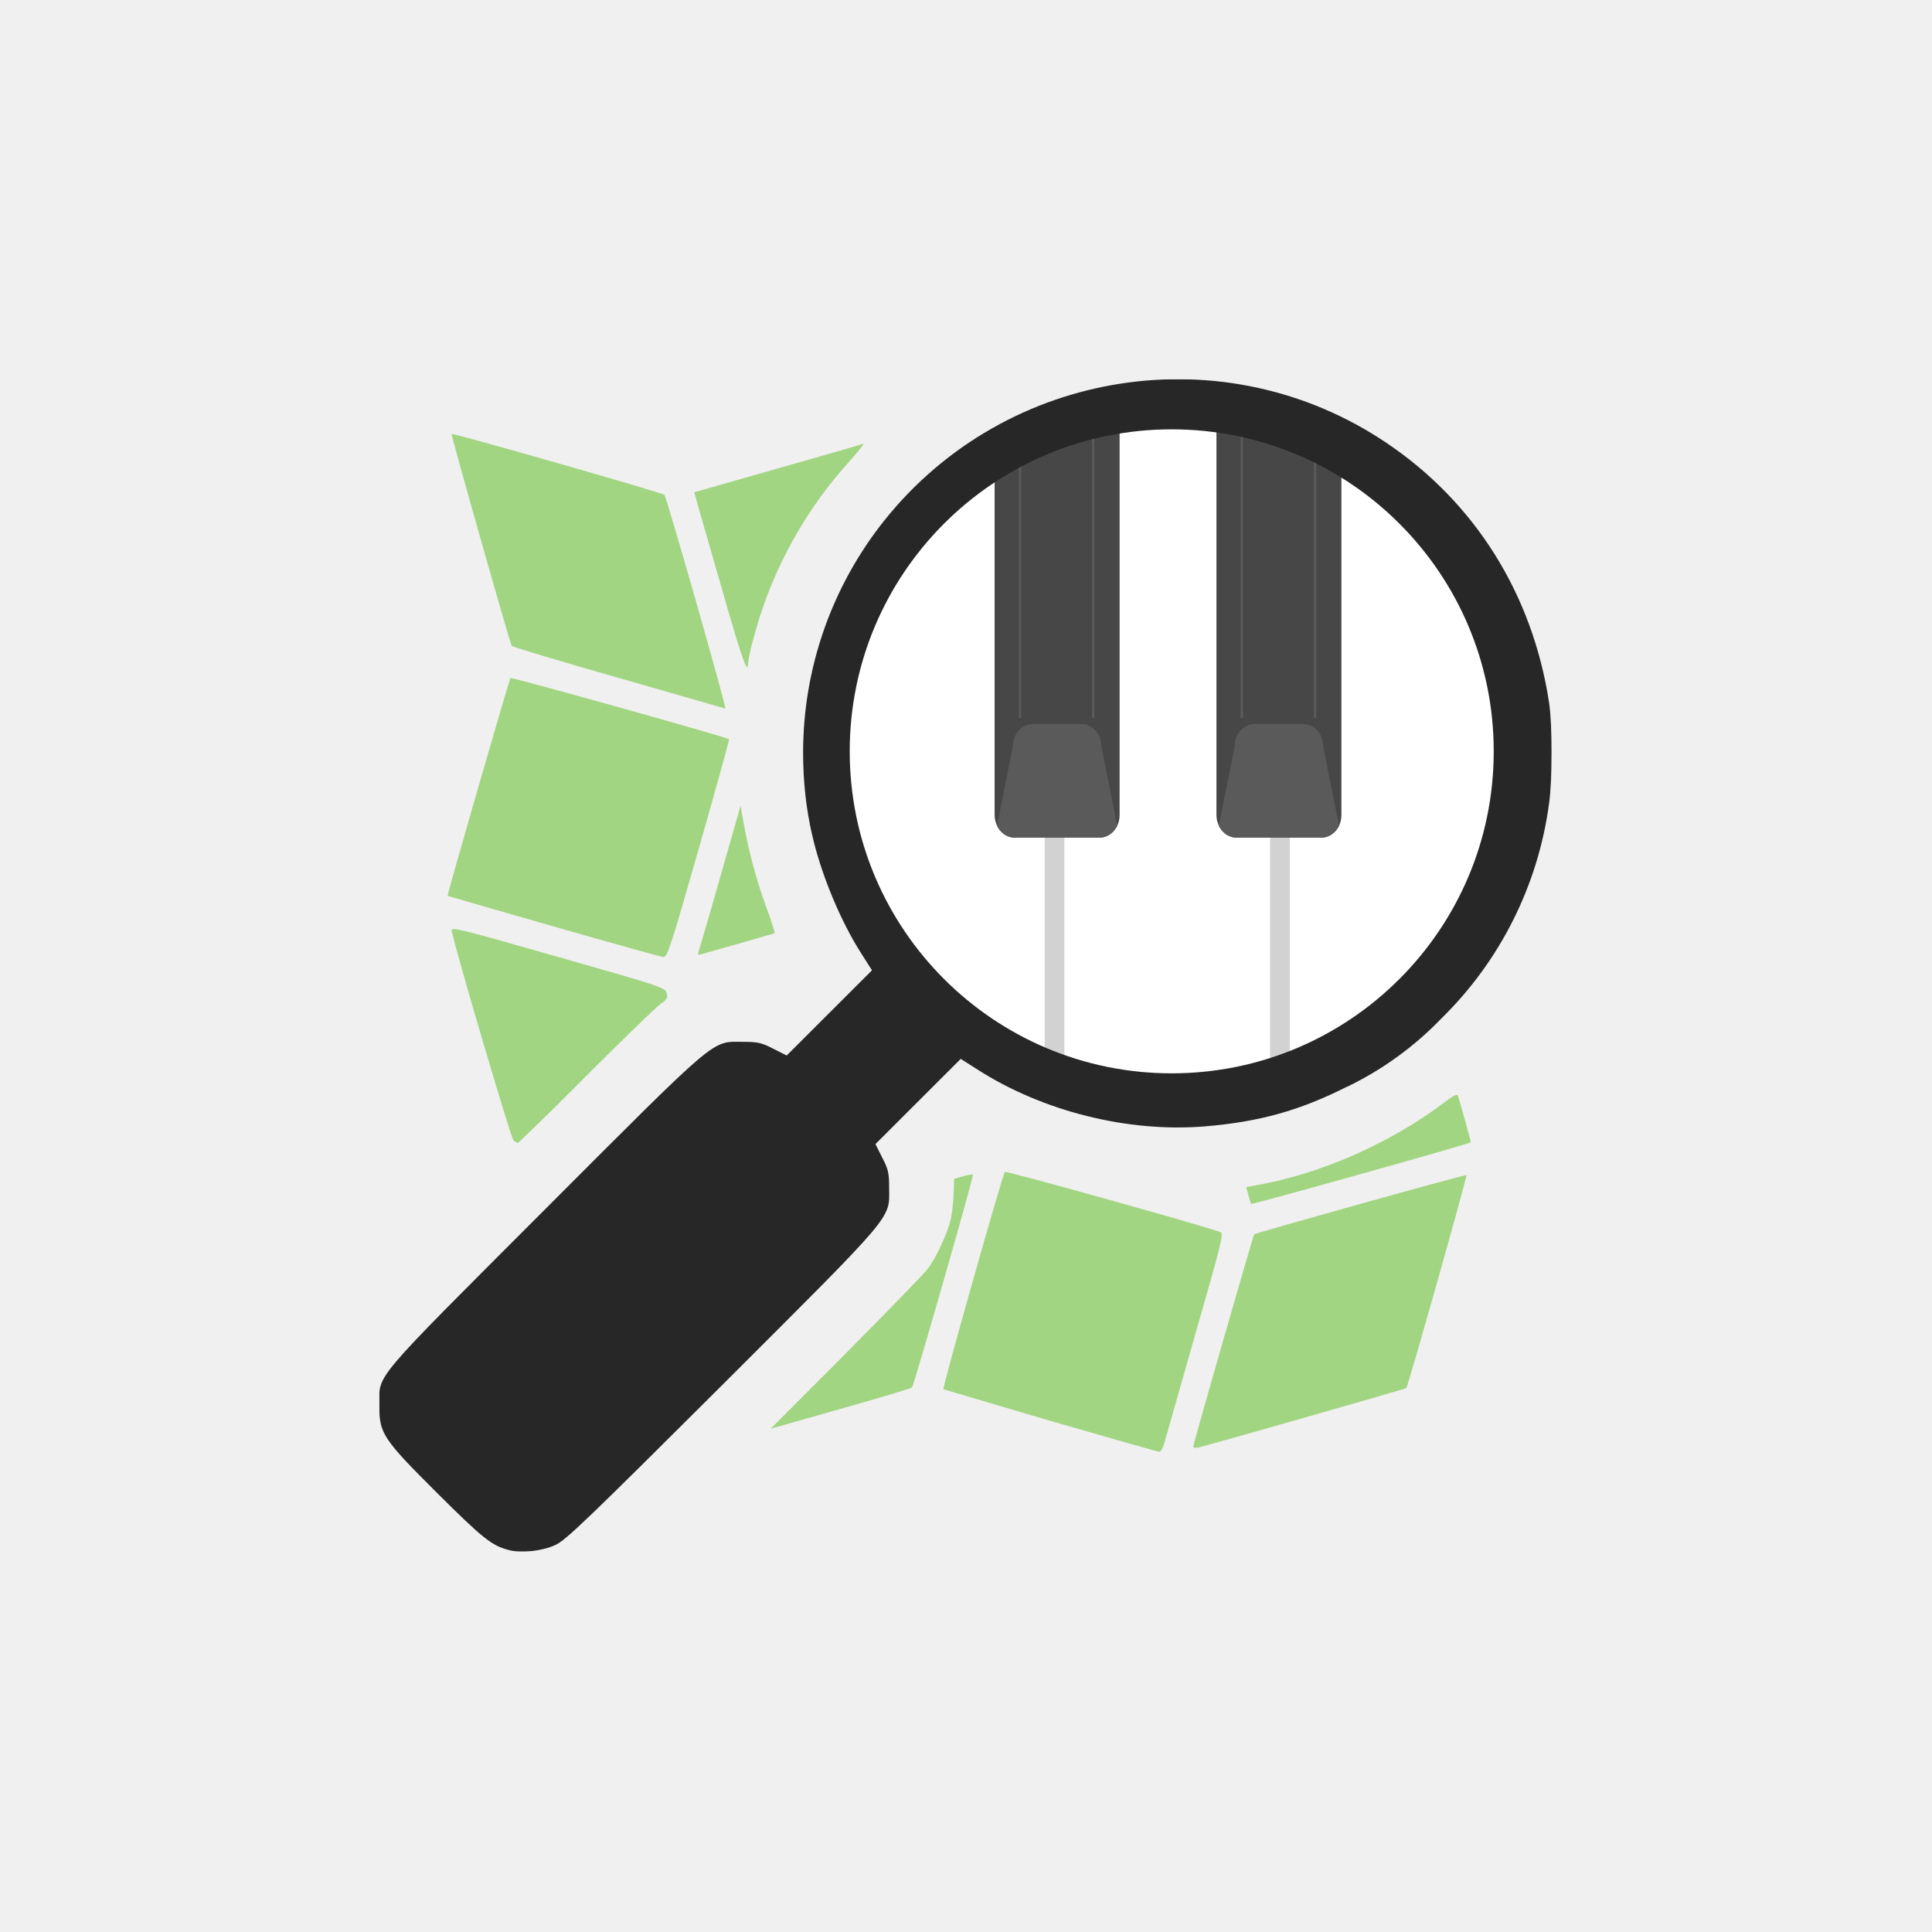
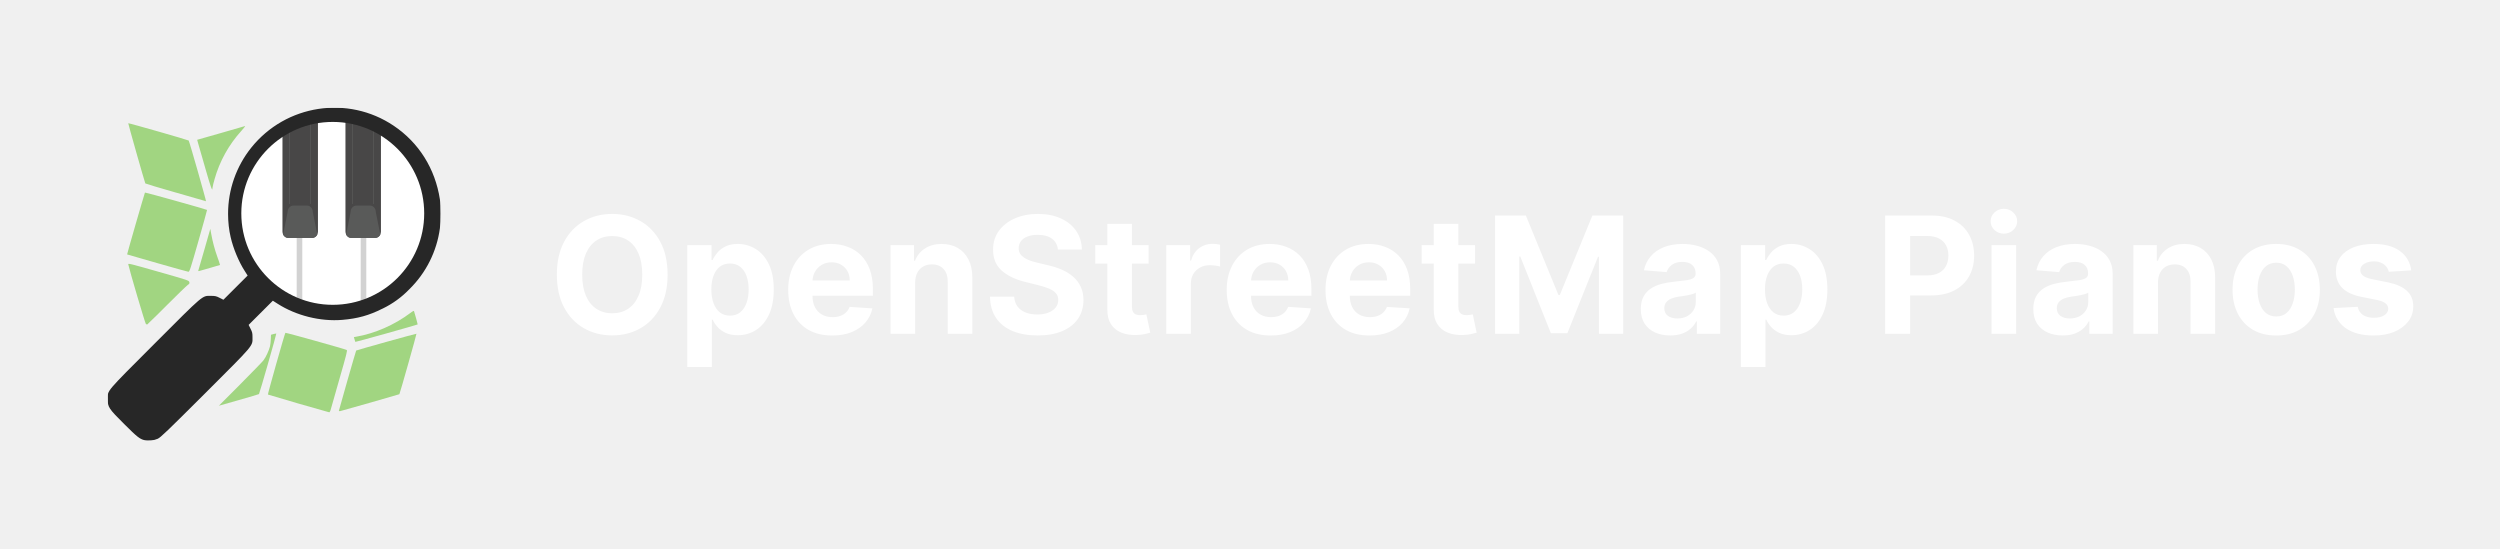
- <svg xmlns="http://www.w3.org/2000/svg" width="1080" height="1080" viewBox="0 0 1080 1080" fill="none">
-   <mask id="mask0_1_2" style="mask-type:luminance" maskUnits="userSpaceOnUse" x="212" y="212" width="656" height="656">
+ <svg xmlns="http://www.w3.org/2000/svg" width="4921" height="1080" viewBox="0 0 4921 1080" fill="none">
+   <mask id="mask0_11_132" style="mask-type:luminance" maskUnits="userSpaceOnUse" x="212" y="212" width="656" height="656">
    <path d="M867.37 212H212V867.37H867.37V212Z" fill="white" />
  </mask>
-   <g mask="url(#mask0_1_2)">
+   <g mask="url(#mask0_11_132)">
    <path fill-rule="evenodd" clip-rule="evenodd" d="M286.056 361.067C286.411 361.586 313.199 369.669 345.667 378.926H345.803L405.469 396.102C406.398 396.184 372.701 277.999 371.39 276.606C370.271 275.459 253.151 241.899 252.441 242.582C252.004 243.073 284.963 359.374 286.056 361.067ZM252.468 520.267C254.789 531.845 285.646 636.35 287.011 637.415L287.039 637.442C288.049 638.234 289.141 638.916 289.578 638.916L290.261 638.288C302.822 626.301 315.192 614.122 327.59 601.588C348.206 580.971 366.939 562.812 369.233 561.201C372.947 558.634 373.411 557.787 372.646 555.111C371.827 552.08 369.888 551.397 311.888 534.904C256.455 519.093 252.031 518.001 252.468 520.267ZM482.475 248.098C481.492 248.48 459.892 254.761 434.36 261.997L388.075 275.186L390.205 282.832L404.404 332.149V332.203C415.082 369.478 418.222 378.161 418.222 370.16L418.331 369.45C419.232 364.18 420.488 359.019 421.826 354.841L422.209 353.175C432.207 317.506 450.415 284.672 475.376 257.3C480.209 251.948 483.404 247.688 482.475 248.098ZM494.436 290.888L494.6 290.697L494.764 290.451L494.436 290.888ZM413.989 450.388L402.493 490.694C398.535 504.683 394.484 518.647 390.341 532.583L390.369 532.555C389.932 533.648 390.396 533.921 391.98 533.484C393.209 533.102 402.821 530.344 413.47 527.367C424.038 524.336 432.913 521.742 433.131 521.578C431.716 516.543 430.066 511.577 428.189 506.696C422.611 491.231 418.372 475.316 415.518 459.127L413.989 450.388ZM309.458 517.891C341.899 527.176 369.506 534.876 370.871 534.958C373.056 535.068 374.886 529.497 390.642 474.337C400.172 440.967 407.791 413.442 407.545 413.196C406.261 412.077 285.946 378.38 285.346 379.008C284.69 379.745 249.764 500.47 250.229 500.797C250.28 500.849 260.94 503.918 276.966 508.531C286.317 511.223 297.494 514.44 309.458 517.891Z" fill="#A1D581" />
    <path d="M814.939 612.374C814.584 611.364 812.072 612.62 807.703 616.033C776.764 639.435 737.469 656.611 700.85 662.81L696.59 663.575L697.792 667.835L697.846 668.08C698.283 669.855 698.829 671.548 699.403 672.941L699.375 672.996C699.703 673.569 821.274 639.49 822.175 638.561C822.367 638.316 816.414 616.88 814.939 612.374Z" fill="#A1D581" />
    <path d="M819.772 656.912C819.308 656.393 702.379 689.052 701.096 689.981C700.577 690.363 667.017 807.237 667.017 808.685C667.017 809.203 668.218 809.531 669.693 809.231C673.325 808.493 785.584 776.49 786.13 775.971C787.004 775.343 820.291 657.403 819.772 656.912Z" fill="#A1D581" />
    <path d="M469.75 787.604C491.268 781.514 509.236 776.135 509.782 775.698C510.847 774.633 544.49 657.321 543.862 656.639C543.616 656.366 541.158 656.803 538.346 657.567L533.376 658.96L533.075 667.343C532.939 671.985 532.202 678.375 531.492 681.597C529.662 689.325 523.272 703.361 518.575 709.314C516.527 712.072 495.938 733.235 472.809 756.501L472.836 756.555L430.81 798.663L469.75 787.604Z" fill="#A1D581" />
    <path d="M682.418 688.861C677.721 686.567 562.376 654.4 561.748 655.11C560.382 656.557 526.686 775.834 527.368 776.599L587.362 794.348C619.912 803.742 647.274 811.497 648.038 811.579C648.803 811.579 650.004 809.695 650.687 807.319L668.054 746.261C682.336 696.726 684.111 689.544 682.418 688.861Z" fill="#A1D581" />
    <path d="M865.92 392.635C856.69 332.15 824.468 280.758 774.933 247.498C684.765 186.822 562.703 205.636 494.571 290.67C464.97 327.656 448.873 373.634 448.941 421.007C448.941 437.2 450.771 452.984 453.993 466.719C458.936 488.565 469.886 514.971 481.491 533.048L487.444 542.414L439.766 590.038L432.202 586.215C425.594 582.829 423.491 582.392 415.244 582.392C397.495 582.337 402.574 578.05 304.132 676.574C206.7 774.115 212.052 767.807 212.052 785.42C211.943 801.258 213.882 804.235 244.384 834.627C269.998 860.132 274.968 864.092 284.607 866.522L284.635 866.549C291.598 868.324 303.067 867.068 310.467 863.655C316.256 861.006 327.889 849.865 403.366 774.606C501.289 676.793 497.111 681.817 497.029 664.04C497.029 655.821 496.619 653.773 493.206 647.192L489.383 639.546L537.061 591.922L546.428 597.875C582.964 621.305 630.724 633.21 673.733 629.633C703.962 627.094 726.272 620.895 752.514 607.706L753.606 607.241C773.028 597.791 790.636 584.999 805.626 569.448L805.653 569.421C838.589 537.208 859.804 494.905 865.92 449.243C867.859 435.753 867.859 405.36 865.92 392.635ZM815.457 497.112L814.993 498.15C802.851 522.577 785.207 543.853 763.448 560.305C741.69 576.757 716.41 587.935 689.598 592.96L689.626 593.014C675.317 595.609 647.081 596.155 633.155 594.025L632.199 593.916C591.236 587.623 553.826 567.026 526.603 535.779C498.807 504.075 483.508 463.334 483.567 421.171C483.567 383.132 495.773 347.933 516.144 319.78C524.582 307.847 544.434 287.994 556.613 279.338C576.781 265.089 599.666 255.143 623.843 250.119C640.391 246.597 673.952 246.242 689.844 249.437C712.755 254.024 737.113 263.964 754.562 275.706C827.909 324.886 853.496 417.921 815.457 497.112Z" fill="#272727" />
    <path d="M556.269 490.89L556.276 490.887H556.258L556.269 490.89Z" fill="#272727" />
  </g>
-   <mask id="mask1_1_2" style="mask-type:alpha" maskUnits="userSpaceOnUse" x="475" y="240" width="360" height="360">
+   <mask id="mask1_11_132" style="mask-type:alpha" maskUnits="userSpaceOnUse" x="475" y="240" width="360" height="360">
    <circle cx="655" cy="420" r="180" fill="#D9D9D9" />
  </mask>
-   <g mask="url(#mask1_1_2)">
+   <g mask="url(#mask1_11_132)">
    <path d="M863 230H447V626H863V230Z" fill="white" />
    <path d="M721 231H710V627H721V231Z" fill="#D2D2D2" />
    <path d="M595 228H584V624H595V228Z" fill="#D2D2D2" />
    <path d="M625.861 240V455.643C625.861 457.791 625.341 459.81 624.559 461.567C624.429 461.763 624.299 462.023 624.234 462.219C624.169 462.284 624.103 462.414 624.038 462.479C623.973 462.609 623.908 462.74 623.778 462.87C623.778 462.935 623.713 463.001 623.713 463.066C623.648 463.131 623.583 463.261 623.517 463.326C623.322 463.587 623.126 463.847 622.931 464.107C622.866 464.237 622.736 464.368 622.606 464.498L622.541 464.563C622.411 464.693 622.28 464.823 622.215 464.954C622.085 465.084 621.955 465.215 621.759 465.345C621.303 465.735 620.913 466.061 620.457 466.387C620.327 466.517 620.196 466.582 620.001 466.713C619.871 466.778 619.741 466.843 619.61 466.908C619.285 467.103 618.895 467.298 618.504 467.428C618.374 467.493 618.178 467.558 618.048 467.624C617.723 467.754 617.397 467.884 617.006 467.95C616.941 467.95 616.876 467.95 616.811 468.015C616.681 468.015 616.55 468.015 616.42 468.08C616.225 468.08 616.03 468.145 615.9 468.145C615.835 468.145 615.835 468.145 615.77 468.145C615.64 468.145 615.444 468.21 615.314 468.21H566.612C566.417 468.21 566.222 468.145 566.092 468.145C566.027 468.145 566.027 468.145 565.962 468.145C565.832 468.145 565.636 468.08 565.506 468.08C565.441 468.08 565.441 468.08 565.441 468.08C565.311 468.015 565.181 468.015 565.05 468.015C564.985 467.95 564.92 467.95 564.855 467.95C564.529 467.885 564.138 467.754 563.813 467.624C563.682 467.559 563.487 467.494 563.357 467.428C562.967 467.298 562.641 467.103 562.251 466.908C562.121 466.843 561.99 466.778 561.86 466.713C561.73 466.583 561.534 466.517 561.405 466.387C560.949 466.126 560.558 465.735 560.167 465.345C559.972 465.215 559.842 465.085 559.712 464.954L559.321 464.563C559.321 464.563 559.321 464.498 559.256 464.498C559.126 464.368 559.061 464.238 558.93 464.107C558.734 463.847 558.539 463.587 558.344 463.326C558.279 463.261 558.214 463.131 558.149 463.066C558.149 463.001 558.084 462.936 558.084 462.87C558.019 462.74 557.889 462.61 557.824 462.479C557.759 462.414 557.693 462.285 557.693 462.219C557.563 462.023 557.433 461.763 557.367 461.567C556.521 459.809 556 457.791 556 455.643V240H625.861Z" fill="#484747" />
    <path d="M624.528 461.579C624.426 461.786 624.324 461.994 624.211 462.195C624.164 462.293 624.108 462.385 624.052 462.478C623.97 462.622 623.888 462.761 623.796 462.899C623.771 462.951 623.735 462.997 623.705 463.048C623.643 463.141 623.582 463.238 623.515 463.331C623.337 463.596 623.147 463.85 622.942 464.098C622.835 464.236 622.722 464.368 622.604 464.501C622.584 464.524 622.558 464.553 622.537 464.576C622.424 464.703 622.307 464.824 622.19 464.945C621.658 465.492 621.074 465.982 620.455 466.403C620.312 466.507 620.164 466.599 620.01 466.691C619.883 466.772 619.749 466.853 619.616 466.922C619.263 467.124 618.905 467.297 618.532 467.447C618.368 467.516 618.204 467.579 618.035 467.643C617.708 467.758 617.37 467.856 617.033 467.937C616.956 467.959 616.875 467.977 616.797 467.989C616.675 468.017 616.552 468.041 616.424 468.063C616.413 468.069 616.403 468.069 616.393 468.069C616.229 468.098 616.06 468.121 615.892 468.144C615.856 468.15 615.82 468.15 615.784 468.155C615.62 468.172 615.452 468.184 615.283 468.196C615.099 468.207 614.905 468.213 614.715 468.213H567.158C566.968 468.213 566.774 468.207 566.59 468.196C566.421 468.185 566.252 468.173 566.088 468.155C566.053 468.15 566.017 468.15 565.981 468.144C565.812 468.121 565.643 468.098 565.48 468.069C565.469 468.069 565.46 468.069 565.449 468.063C565.321 468.041 565.198 468.017 565.075 467.989C564.999 467.977 564.917 467.959 564.84 467.937C564.502 467.856 564.165 467.758 563.837 467.643C563.669 467.579 563.505 467.516 563.341 467.447C562.967 467.297 562.609 467.124 562.257 466.922C562.123 466.853 561.991 466.773 561.863 466.691C561.709 466.599 561.56 466.507 561.418 466.403C560.799 465.982 560.215 465.492 559.683 464.945C559.565 464.824 559.448 464.703 559.335 464.576C559.315 464.553 559.289 464.524 559.274 464.501C559.151 464.369 559.038 464.237 558.931 464.098C558.726 463.85 558.537 463.596 558.358 463.331C558.292 463.239 558.23 463.141 558.169 463.048C558.138 462.996 558.102 462.95 558.077 462.899C557.985 462.761 557.903 462.622 557.821 462.478C557.765 462.386 557.708 462.293 557.663 462.195C557.551 461.994 557.448 461.786 557.345 461.579L566.175 417.264C566.175 410.364 571.184 404.717 577.313 404.717H604.561C610.69 404.717 615.698 410.365 615.698 417.264L624.528 461.579Z" fill="#595A59" />
    <path d="M570.86 241.724H569.496V401.434H570.86V241.724Z" fill="#595A59" />
    <path d="M611.788 241.724H610.424V401.434H611.788V241.724Z" fill="#595A59" />
    <path d="M749.861 240V455.643C749.861 457.791 749.341 459.81 748.559 461.567C748.429 461.763 748.299 462.023 748.234 462.219C748.169 462.284 748.103 462.414 748.038 462.479C747.973 462.609 747.908 462.74 747.778 462.87C747.778 462.935 747.713 463.001 747.713 463.066C747.648 463.131 747.583 463.261 747.517 463.326C747.322 463.587 747.126 463.847 746.931 464.107C746.866 464.237 746.736 464.368 746.606 464.498L746.541 464.563C746.411 464.693 746.28 464.823 746.215 464.954C746.085 465.084 745.955 465.215 745.759 465.345C745.303 465.735 744.913 466.061 744.457 466.387C744.327 466.517 744.196 466.582 744.001 466.713C743.871 466.778 743.741 466.843 743.61 466.908C743.285 467.103 742.895 467.298 742.504 467.428C742.374 467.493 742.178 467.558 742.048 467.624C741.723 467.754 741.397 467.884 741.006 467.95C740.941 467.95 740.876 467.95 740.811 468.015C740.681 468.015 740.55 468.015 740.42 468.08C740.225 468.08 740.03 468.145 739.9 468.145C739.835 468.145 739.835 468.145 739.77 468.145C739.64 468.145 739.444 468.21 739.314 468.21H690.612C690.417 468.21 690.222 468.145 690.092 468.145C690.027 468.145 690.027 468.145 689.962 468.145C689.832 468.145 689.636 468.08 689.506 468.08C689.441 468.08 689.441 468.08 689.441 468.08C689.311 468.015 689.181 468.015 689.05 468.015C688.985 467.95 688.92 467.95 688.855 467.95C688.529 467.885 688.138 467.754 687.813 467.624C687.682 467.559 687.487 467.494 687.357 467.428C686.967 467.298 686.641 467.103 686.251 466.908C686.121 466.843 685.99 466.778 685.86 466.713C685.73 466.583 685.534 466.517 685.405 466.387C684.949 466.126 684.558 465.735 684.167 465.345C683.972 465.215 683.842 465.085 683.712 464.954L683.321 464.563C683.321 464.563 683.321 464.498 683.256 464.498C683.126 464.368 683.061 464.238 682.93 464.107C682.734 463.847 682.539 463.587 682.344 463.326C682.279 463.261 682.214 463.131 682.149 463.066C682.149 463.001 682.084 462.936 682.084 462.87C682.019 462.74 681.889 462.61 681.824 462.479C681.759 462.414 681.693 462.285 681.693 462.219C681.563 462.023 681.433 461.763 681.367 461.567C680.521 459.809 680 457.791 680 455.643V240H749.861Z" fill="#484747" />
    <path d="M748.528 461.579C748.426 461.786 748.324 461.994 748.211 462.195C748.164 462.293 748.108 462.385 748.052 462.478C747.97 462.622 747.888 462.761 747.796 462.899C747.771 462.951 747.735 462.997 747.705 463.048C747.643 463.141 747.582 463.238 747.515 463.331C747.337 463.596 747.147 463.85 746.942 464.098C746.835 464.236 746.722 464.368 746.604 464.501C746.584 464.524 746.558 464.553 746.537 464.576C746.424 464.703 746.307 464.824 746.19 464.945C745.658 465.492 745.074 465.982 744.455 466.403C744.312 466.507 744.164 466.599 744.01 466.691C743.883 466.772 743.749 466.853 743.616 466.922C743.263 467.124 742.905 467.297 742.532 467.447C742.368 467.516 742.204 467.579 742.035 467.643C741.708 467.758 741.37 467.856 741.033 467.937C740.956 467.959 740.875 467.977 740.797 467.989C740.675 468.017 740.552 468.041 740.424 468.063C740.413 468.069 740.403 468.069 740.393 468.069C740.229 468.098 740.06 468.121 739.892 468.144C739.856 468.15 739.82 468.15 739.784 468.155C739.62 468.172 739.452 468.184 739.283 468.196C739.099 468.207 738.905 468.213 738.715 468.213H691.158C690.968 468.213 690.774 468.207 690.59 468.196C690.421 468.185 690.252 468.173 690.088 468.155C690.053 468.15 690.017 468.15 689.981 468.144C689.812 468.121 689.643 468.098 689.48 468.069C689.469 468.069 689.46 468.069 689.449 468.063C689.321 468.041 689.198 468.017 689.075 467.989C688.999 467.977 688.917 467.959 688.84 467.937C688.502 467.856 688.165 467.758 687.837 467.643C687.669 467.579 687.505 467.516 687.341 467.447C686.967 467.297 686.609 467.124 686.257 466.922C686.123 466.853 685.991 466.773 685.863 466.691C685.709 466.599 685.56 466.507 685.418 466.403C684.799 465.982 684.215 465.492 683.683 464.945C683.565 464.824 683.448 464.703 683.335 464.576C683.315 464.553 683.289 464.524 683.274 464.501C683.151 464.369 683.038 464.237 682.931 464.098C682.726 463.85 682.537 463.596 682.358 463.331C682.292 463.239 682.23 463.141 682.169 463.048C682.138 462.996 682.102 462.95 682.077 462.899C681.985 462.761 681.903 462.622 681.821 462.478C681.765 462.386 681.708 462.293 681.663 462.195C681.551 461.994 681.448 461.786 681.345 461.579L690.175 417.264C690.175 410.364 695.184 404.717 701.313 404.717H728.561C734.69 404.717 739.698 410.365 739.698 417.264L748.528 461.579Z" fill="#595A59" />
    <path d="M694.86 241.724H693.496V401.434H694.86V241.724Z" fill="#595A59" />
    <path d="M735.788 241.724H734.424V401.434H735.788V241.724Z" fill="#595A59" />
  </g>
+   <path d="M1314.09 540.636C1314.09 566.015 1309.28 587.606 1299.66 605.409C1290.11 623.212 1277.08 636.811 1260.57 646.205C1244.13 655.523 1225.64 660.182 1205.11 660.182C1184.43 660.182 1165.87 655.485 1149.43 646.091C1132.99 636.697 1120 623.098 1110.45 605.295C1100.91 587.492 1096.14 565.939 1096.14 540.636C1096.14 515.258 1100.91 493.667 1110.45 475.864C1120 458.061 1132.99 444.5 1149.43 435.182C1165.87 425.788 1184.43 421.091 1205.11 421.091C1225.64 421.091 1244.13 425.788 1260.57 435.182C1277.08 444.5 1290.11 458.061 1299.66 475.864C1309.28 493.667 1314.09 515.258 1314.09 540.636ZM1264.2 540.636C1264.2 524.197 1261.74 510.333 1256.82 499.045C1251.97 487.758 1245.11 479.197 1236.25 473.364C1227.39 467.53 1217.01 464.614 1205.11 464.614C1193.22 464.614 1182.84 467.53 1173.98 473.364C1165.11 479.197 1158.22 487.758 1153.3 499.045C1148.45 510.333 1146.02 524.197 1146.02 540.636C1146.02 557.076 1148.45 570.939 1153.3 582.227C1158.22 593.515 1165.11 602.076 1173.98 607.909C1182.84 613.742 1193.22 616.659 1205.11 616.659C1217.01 616.659 1227.39 613.742 1236.25 607.909C1245.11 602.076 1251.97 593.515 1256.82 582.227C1261.74 570.939 1264.2 557.076 1264.2 540.636ZM1352.83 722.455V482.455H1400.56V511.773H1402.72C1404.84 507.076 1407.91 502.303 1411.92 497.455C1416.01 492.53 1421.32 488.439 1427.83 485.182C1434.42 481.848 1442.6 480.182 1452.38 480.182C1465.1 480.182 1476.85 483.515 1487.6 490.182C1498.36 496.773 1506.96 506.735 1513.4 520.068C1519.84 533.326 1523.06 549.955 1523.06 569.955C1523.06 589.424 1519.91 605.864 1513.63 619.273C1507.41 632.606 1498.93 642.72 1488.17 649.614C1477.49 656.432 1465.52 659.841 1452.26 659.841C1442.87 659.841 1434.88 658.288 1428.29 655.182C1421.77 652.076 1416.43 648.174 1412.26 643.477C1408.1 638.705 1404.91 633.894 1402.72 629.045H1401.24V722.455H1352.83ZM1400.22 569.727C1400.22 580.106 1401.66 589.159 1404.54 596.886C1407.41 604.614 1411.58 610.636 1417.04 614.955C1422.49 619.197 1429.12 621.318 1436.92 621.318C1444.8 621.318 1451.47 619.159 1456.92 614.841C1462.38 610.447 1466.5 604.386 1469.31 596.659C1472.19 588.856 1473.63 579.879 1473.63 569.727C1473.63 559.652 1472.22 550.788 1469.42 543.136C1466.62 535.485 1462.49 529.5 1457.04 525.182C1451.58 520.864 1444.88 518.705 1436.92 518.705C1429.04 518.705 1422.38 520.788 1416.92 524.955C1411.54 529.121 1407.41 535.03 1404.54 542.682C1401.66 550.333 1400.22 559.348 1400.22 569.727ZM1638.08 660.409C1620.12 660.409 1604.67 656.773 1591.71 649.5C1578.83 642.152 1568.91 631.773 1561.94 618.364C1554.97 604.879 1551.49 588.932 1551.49 570.523C1551.49 552.568 1554.97 536.811 1561.94 523.25C1568.91 509.689 1578.72 499.121 1591.37 491.545C1604.1 483.97 1619.02 480.182 1636.14 480.182C1647.66 480.182 1658.38 482.038 1668.3 485.75C1678.3 489.386 1687.02 494.879 1694.44 502.227C1701.94 509.576 1707.77 518.818 1711.94 529.955C1716.11 541.015 1718.19 553.97 1718.19 568.818V582.114H1570.8V552.114H1672.62C1672.62 545.144 1671.11 538.97 1668.08 533.591C1665.05 528.212 1660.84 524.008 1655.46 520.977C1650.16 517.871 1643.99 516.318 1636.94 516.318C1629.59 516.318 1623.08 518.023 1617.39 521.432C1611.79 524.765 1607.39 529.273 1604.21 534.955C1601.03 540.561 1599.4 546.811 1599.33 553.705V582.227C1599.33 590.864 1600.92 598.326 1604.1 604.614C1607.36 610.902 1611.94 615.75 1617.85 619.159C1623.76 622.568 1630.77 624.273 1638.87 624.273C1644.25 624.273 1649.17 623.515 1653.64 622C1658.11 620.485 1661.94 618.212 1665.12 615.182C1668.3 612.152 1670.73 608.439 1672.39 604.045L1717.17 607C1714.89 617.758 1710.24 627.152 1703.19 635.182C1696.22 643.136 1687.2 649.348 1676.14 653.818C1665.16 658.212 1652.47 660.409 1638.08 660.409ZM1801.39 556.091V657H1752.98V482.455H1799.12V513.25H1801.16C1805.03 503.098 1811.5 495.068 1820.59 489.159C1829.69 483.174 1840.71 480.182 1853.66 480.182C1865.78 480.182 1876.35 482.833 1885.37 488.136C1894.38 493.439 1901.39 501.015 1906.39 510.864C1911.39 520.636 1913.89 532.303 1913.89 545.864V657H1865.48V554.5C1865.56 543.818 1862.83 535.485 1857.3 529.5C1851.77 523.439 1844.15 520.409 1834.46 520.409C1827.94 520.409 1822.19 521.811 1817.19 524.614C1812.26 527.417 1808.4 531.508 1805.59 536.886C1802.87 542.189 1801.47 548.591 1801.39 556.091ZM2082.4 491.205C2081.49 482.038 2077.59 474.917 2070.7 469.841C2063.8 464.765 2054.45 462.227 2042.63 462.227C2034.6 462.227 2027.82 463.364 2022.29 465.636C2016.76 467.833 2012.52 470.902 2009.56 474.841C2006.68 478.78 2005.24 483.25 2005.24 488.25C2005.09 492.417 2005.96 496.053 2007.86 499.159C2009.83 502.265 2012.52 504.955 2015.92 507.227C2019.33 509.424 2023.27 511.356 2027.74 513.023C2032.21 514.614 2036.99 515.977 2042.06 517.114L2062.97 522.114C2073.12 524.386 2082.44 527.417 2090.92 531.205C2099.41 534.992 2106.76 539.652 2112.97 545.182C2119.18 550.712 2123.99 557.227 2127.4 564.727C2130.89 572.227 2132.67 580.826 2132.74 590.523C2132.67 604.765 2129.03 617.114 2121.83 627.568C2114.71 637.947 2104.41 646.015 2090.92 651.773C2077.52 657.455 2061.34 660.295 2042.4 660.295C2023.61 660.295 2007.25 657.417 1993.31 651.659C1979.45 645.902 1968.61 637.379 1960.81 626.091C1953.08 614.727 1949.03 600.674 1948.65 583.932H1996.27C1996.8 591.735 1999.03 598.25 2002.97 603.477C2006.99 608.629 2012.33 612.53 2018.99 615.182C2025.74 617.758 2033.35 619.045 2041.83 619.045C2050.17 619.045 2057.4 617.833 2063.54 615.409C2069.75 612.985 2074.56 609.614 2077.97 605.295C2081.38 600.977 2083.08 596.015 2083.08 590.409C2083.08 585.182 2081.53 580.788 2078.42 577.227C2075.39 573.667 2070.92 570.636 2065.02 568.136C2059.18 565.636 2052.02 563.364 2043.54 561.318L2018.2 554.955C1998.58 550.182 1983.08 542.72 1971.72 532.568C1960.36 522.417 1954.71 508.742 1954.79 491.545C1954.71 477.455 1958.46 465.144 1966.04 454.614C1973.69 444.083 1984.18 435.864 1997.52 429.955C2010.85 424.045 2026 421.091 2042.97 421.091C2060.24 421.091 2075.32 424.045 2088.2 429.955C2101.15 435.864 2111.23 444.083 2118.42 454.614C2125.62 465.144 2129.33 477.341 2129.56 491.205H2082.4ZM2260.97 482.455V518.818H2155.86V482.455H2260.97ZM2179.72 440.636H2228.13V603.364C2228.13 607.833 2228.81 611.318 2230.18 613.818C2231.54 616.242 2233.43 617.947 2235.86 618.932C2238.36 619.917 2241.24 620.409 2244.49 620.409C2246.77 620.409 2249.04 620.22 2251.31 619.841C2253.59 619.386 2255.33 619.045 2256.54 618.818L2264.15 654.841C2261.73 655.598 2258.32 656.47 2253.93 657.455C2249.53 658.515 2244.19 659.159 2237.9 659.386C2226.24 659.841 2216.01 658.288 2207.22 654.727C2198.51 651.167 2191.73 645.636 2186.88 638.136C2182.03 630.636 2179.65 621.167 2179.72 609.727V440.636ZM2295.71 657V482.455H2342.64V512.909H2344.46C2347.64 502.076 2352.98 493.894 2360.48 488.364C2367.98 482.758 2376.61 479.955 2386.39 479.955C2388.81 479.955 2391.43 480.106 2394.23 480.409C2397.03 480.712 2399.49 481.129 2401.61 481.659V524.614C2399.34 523.932 2396.2 523.326 2392.18 522.795C2388.17 522.265 2384.49 522 2381.16 522C2374.04 522 2367.68 523.553 2362.07 526.659C2356.54 529.689 2352.15 533.932 2348.89 539.386C2345.71 544.841 2344.11 551.129 2344.11 558.25V657H2295.71ZM2501.26 660.409C2483.31 660.409 2467.85 656.773 2454.9 649.5C2442.02 642.152 2432.1 631.773 2425.13 618.364C2418.16 604.879 2414.67 588.932 2414.67 570.523C2414.67 552.568 2418.16 536.811 2425.13 523.25C2432.1 509.689 2441.91 499.121 2454.56 491.545C2467.29 483.97 2482.21 480.182 2499.33 480.182C2510.85 480.182 2521.57 482.038 2531.49 485.75C2541.49 489.386 2550.2 494.879 2557.63 502.227C2565.13 509.576 2570.96 518.818 2575.13 529.955C2579.29 541.015 2581.38 553.97 2581.38 568.818V582.114H2433.99V552.114H2535.81C2535.81 545.144 2534.29 538.97 2531.26 533.591C2528.23 528.212 2524.03 524.008 2518.65 520.977C2513.35 517.871 2507.17 516.318 2500.13 516.318C2492.78 516.318 2486.26 518.023 2480.58 521.432C2474.98 524.765 2470.58 529.273 2467.4 534.955C2464.22 540.561 2462.59 546.811 2462.51 553.705V582.227C2462.51 590.864 2464.1 598.326 2467.29 604.614C2470.54 610.902 2475.13 615.75 2481.04 619.159C2486.95 622.568 2493.95 624.273 2502.06 624.273C2507.44 624.273 2512.36 623.515 2516.83 622C2521.3 620.485 2525.13 618.212 2528.31 615.182C2531.49 612.152 2533.92 608.439 2535.58 604.045L2580.35 607C2578.08 617.758 2573.42 627.152 2566.38 635.182C2559.41 643.136 2550.39 649.348 2539.33 653.818C2528.35 658.212 2515.66 660.409 2501.26 660.409ZM2695.71 660.409C2677.76 660.409 2662.3 656.773 2649.35 649.5C2636.47 642.152 2626.55 631.773 2619.58 618.364C2612.61 604.879 2609.12 588.932 2609.12 570.523C2609.12 552.568 2612.61 536.811 2619.58 523.25C2626.55 509.689 2636.36 499.121 2649.01 491.545C2661.74 483.97 2676.66 480.182 2693.78 480.182C2705.3 480.182 2716.02 482.038 2725.94 485.75C2735.94 489.386 2744.65 494.879 2752.08 502.227C2759.58 509.576 2765.41 518.818 2769.58 529.955C2773.74 541.015 2775.83 553.97 2775.83 568.818V582.114H2628.44V552.114H2730.26C2730.26 545.144 2728.74 538.97 2725.71 533.591C2722.68 528.212 2718.48 524.008 2713.1 520.977C2707.8 517.871 2701.62 516.318 2694.58 516.318C2687.23 516.318 2680.71 518.023 2675.03 521.432C2669.43 524.765 2665.03 529.273 2661.85 534.955C2658.67 540.561 2657.04 546.811 2656.96 553.705V582.227C2656.96 590.864 2658.55 598.326 2661.74 604.614C2664.99 610.902 2669.58 615.75 2675.49 619.159C2681.4 622.568 2688.4 624.273 2696.51 624.273C2701.89 624.273 2706.81 623.515 2711.28 622C2715.75 620.485 2719.58 618.212 2722.76 615.182C2725.94 612.152 2728.37 608.439 2730.03 604.045L2774.8 607C2772.53 617.758 2767.87 627.152 2760.83 635.182C2753.86 643.136 2744.84 649.348 2733.78 653.818C2722.8 658.212 2710.11 660.409 2695.71 660.409ZM2903.46 482.455V518.818H2798.35V482.455H2903.46ZM2822.21 440.636H2870.62V603.364C2870.62 607.833 2871.3 611.318 2872.66 613.818C2874.03 616.242 2875.92 617.947 2878.35 618.932C2880.85 619.917 2883.72 620.409 2886.98 620.409C2889.25 620.409 2891.53 620.22 2893.8 619.841C2896.07 619.386 2897.82 619.045 2899.03 618.818L2906.64 654.841C2904.22 655.598 2900.81 656.47 2896.41 657.455C2892.02 658.515 2886.68 659.159 2880.39 659.386C2868.72 659.841 2858.5 658.288 2849.71 654.727C2841 651.167 2834.22 645.636 2829.37 638.136C2824.52 630.636 2822.13 621.167 2822.21 609.727V440.636ZM2942.85 424.273H3003.53L3067.62 580.636H3070.35L3134.44 424.273H3195.12V657H3147.4V505.523H3145.47L3085.24 655.864H3052.74L2992.51 504.955H2990.58V657H2942.85V424.273ZM3287.73 660.295C3276.59 660.295 3266.67 658.364 3257.96 654.5C3249.24 650.561 3242.35 644.765 3237.27 637.114C3232.27 629.386 3229.77 619.765 3229.77 608.25C3229.77 598.553 3231.55 590.409 3235.11 583.818C3238.68 577.227 3243.52 571.924 3249.66 567.909C3255.8 563.894 3262.77 560.864 3270.57 558.818C3278.45 556.773 3286.71 555.333 3295.34 554.5C3305.49 553.439 3313.68 552.455 3319.89 551.545C3326.1 550.561 3330.61 549.121 3333.41 547.227C3336.21 545.333 3337.61 542.53 3337.61 538.818V538.136C3337.61 530.939 3335.34 525.371 3330.8 521.432C3326.33 517.492 3319.96 515.523 3311.71 515.523C3302.99 515.523 3296.06 517.455 3290.91 521.318C3285.76 525.106 3282.35 529.879 3280.68 535.636L3235.91 532C3238.18 521.394 3242.65 512.227 3249.32 504.5C3255.99 496.697 3264.58 490.712 3275.11 486.545C3285.72 482.303 3297.99 480.182 3311.93 480.182C3321.63 480.182 3330.91 481.318 3339.77 483.591C3348.71 485.864 3356.63 489.386 3363.52 494.159C3370.49 498.932 3375.99 505.068 3380 512.568C3384.02 519.992 3386.02 528.894 3386.02 539.273V657H3340.11V632.795H3338.75C3335.95 638.25 3332.2 643.061 3327.5 647.227C3322.8 651.318 3317.16 654.538 3310.57 656.886C3303.98 659.159 3296.36 660.295 3287.73 660.295ZM3301.59 626.886C3308.71 626.886 3315 625.485 3320.46 622.682C3325.91 619.803 3330.19 615.939 3333.3 611.091C3336.4 606.242 3337.96 600.75 3337.96 594.614V576.091C3336.44 577.076 3334.36 577.985 3331.71 578.818C3329.13 579.576 3326.21 580.295 3322.96 580.977C3319.7 581.583 3316.44 582.152 3313.18 582.682C3309.93 583.136 3306.97 583.553 3304.32 583.932C3298.64 584.765 3293.68 586.091 3289.43 587.909C3285.19 589.727 3281.9 592.189 3279.55 595.295C3277.2 598.326 3276.02 602.114 3276.02 606.659C3276.02 613.25 3278.41 618.288 3283.18 621.773C3288.03 625.182 3294.17 626.886 3301.59 626.886ZM3426.78 722.455V482.455H3474.51V511.773H3476.67C3478.79 507.076 3481.86 502.303 3485.87 497.455C3489.96 492.53 3495.27 488.439 3501.78 485.182C3508.37 481.848 3516.55 480.182 3526.33 480.182C3539.05 480.182 3550.8 483.515 3561.55 490.182C3572.31 496.773 3580.91 506.735 3587.35 520.068C3593.79 533.326 3597.01 549.955 3597.01 569.955C3597.01 589.424 3593.86 605.864 3587.58 619.273C3581.36 632.606 3572.88 642.72 3562.12 649.614C3551.44 656.432 3539.47 659.841 3526.21 659.841C3516.82 659.841 3508.83 658.288 3502.24 655.182C3495.72 652.076 3490.38 648.174 3486.21 643.477C3482.05 638.705 3478.86 633.894 3476.67 629.045H3475.19V722.455H3426.78ZM3474.17 569.727C3474.17 580.106 3475.61 589.159 3478.49 596.886C3481.36 604.614 3485.53 610.636 3490.99 614.955C3496.44 619.197 3503.07 621.318 3510.87 621.318C3518.75 621.318 3525.42 619.159 3530.87 614.841C3536.33 610.447 3540.45 604.386 3543.26 596.659C3546.14 588.856 3547.58 579.879 3547.58 569.727C3547.58 559.652 3546.17 550.788 3543.37 543.136C3540.57 535.485 3536.44 529.5 3530.99 525.182C3525.53 520.864 3518.83 518.705 3510.87 518.705C3502.99 518.705 3496.33 520.788 3490.87 524.955C3485.49 529.121 3481.36 535.03 3478.49 542.682C3475.61 550.333 3474.17 559.348 3474.17 569.727ZM3710.65 657V424.273H3802.47C3820.12 424.273 3835.16 427.644 3847.58 434.386C3860.01 441.053 3869.48 450.333 3875.99 462.227C3882.58 474.045 3885.88 487.682 3885.88 503.136C3885.88 518.591 3882.55 532.227 3875.88 544.045C3869.21 555.864 3859.55 565.068 3846.9 571.659C3834.33 578.25 3819.1 581.545 3801.22 581.545H3742.7V542.114H3793.27C3802.74 542.114 3810.54 540.485 3816.68 537.227C3822.89 533.894 3827.51 529.311 3830.54 523.477C3833.64 517.568 3835.2 510.788 3835.2 503.136C3835.2 495.409 3833.64 488.667 3830.54 482.909C3827.51 477.076 3822.89 472.568 3816.68 469.386C3810.46 466.129 3802.58 464.5 3793.04 464.5H3759.86V657H3710.65ZM3920.13 657V482.455H3968.54V657H3920.13ZM3944.45 459.955C3937.25 459.955 3931.08 457.568 3925.93 452.795C3920.85 447.947 3918.31 442.152 3918.31 435.409C3918.31 428.742 3920.85 423.023 3925.93 418.25C3931.08 413.402 3937.25 410.977 3944.45 410.977C3951.65 410.977 3957.78 413.402 3962.86 418.25C3968.01 423.023 3970.59 428.742 3970.59 435.409C3970.59 442.152 3968.01 447.947 3962.86 452.795C3957.78 457.568 3951.65 459.955 3944.45 459.955ZM4060.29 660.295C4049.15 660.295 4039.23 658.364 4030.52 654.5C4021.81 650.561 4014.91 644.765 4009.84 637.114C4004.84 629.386 4002.34 619.765 4002.34 608.25C4002.34 598.553 4004.12 590.409 4007.68 583.818C4011.24 577.227 4016.09 571.924 4022.22 567.909C4028.36 563.894 4035.33 560.864 4043.13 558.818C4051.01 556.773 4059.27 555.333 4067.9 554.5C4078.06 553.439 4086.24 552.455 4092.45 551.545C4098.66 550.561 4103.17 549.121 4105.97 547.227C4108.78 545.333 4110.18 542.53 4110.18 538.818V538.136C4110.18 530.939 4107.9 525.371 4103.36 521.432C4098.89 517.492 4092.53 515.523 4084.27 515.523C4075.56 515.523 4068.62 517.455 4063.47 521.318C4058.32 525.106 4054.91 529.879 4053.25 535.636L4008.47 532C4010.75 521.394 4015.22 512.227 4021.88 504.5C4028.55 496.697 4037.15 490.712 4047.68 486.545C4058.28 482.303 4070.56 480.182 4084.5 480.182C4094.19 480.182 4103.47 481.318 4112.34 483.591C4121.28 485.864 4129.19 489.386 4136.09 494.159C4143.06 498.932 4148.55 505.068 4152.56 512.568C4156.58 519.992 4158.59 528.894 4158.59 539.273V657H4112.68V632.795H4111.31C4108.51 638.25 4104.76 643.061 4100.06 647.227C4095.37 651.318 4089.72 654.538 4083.13 656.886C4076.54 659.159 4068.93 660.295 4060.29 660.295ZM4074.15 626.886C4081.28 626.886 4087.56 625.485 4093.02 622.682C4098.47 619.803 4102.75 615.939 4105.86 611.091C4108.97 606.242 4110.52 600.75 4110.52 594.614V576.091C4109 577.076 4106.92 577.985 4104.27 578.818C4101.69 579.576 4098.78 580.295 4095.52 580.977C4092.26 581.583 4089 582.152 4085.75 582.682C4082.49 583.136 4079.53 583.553 4076.88 583.932C4071.2 584.765 4066.24 586.091 4062 587.909C4057.75 589.727 4054.46 592.189 4052.11 595.295C4049.76 598.326 4048.59 602.114 4048.59 606.659C4048.59 613.25 4050.97 618.288 4055.75 621.773C4060.59 625.182 4066.73 626.886 4074.15 626.886ZM4247.75 556.091V657H4199.34V482.455H4245.48V513.25H4247.52C4251.39 503.098 4257.87 495.068 4266.96 489.159C4276.05 483.174 4287.07 480.182 4300.02 480.182C4312.15 480.182 4322.71 482.833 4331.73 488.136C4340.74 493.439 4347.75 501.015 4352.75 510.864C4357.75 520.636 4360.25 532.303 4360.25 545.864V657H4311.84V554.5C4311.92 543.818 4309.19 535.485 4303.66 529.5C4298.13 523.439 4290.52 520.409 4280.82 520.409C4274.31 520.409 4268.55 521.811 4263.55 524.614C4258.62 527.417 4254.76 531.508 4251.96 536.886C4249.23 542.189 4247.83 548.591 4247.75 556.091ZM4480.47 660.409C4462.82 660.409 4447.55 656.659 4434.67 649.159C4421.87 641.583 4411.98 631.053 4405.01 617.568C4398.05 604.008 4394.56 588.288 4394.56 570.409C4394.56 552.379 4398.05 536.621 4405.01 523.136C4411.98 509.576 4421.87 499.045 4434.67 491.545C4447.55 483.97 4462.82 480.182 4480.47 480.182C4498.12 480.182 4513.35 483.97 4526.15 491.545C4539.03 499.045 4548.95 509.576 4555.92 523.136C4562.89 536.621 4566.38 552.379 4566.38 570.409C4566.38 588.288 4562.89 604.008 4555.92 617.568C4548.95 631.053 4539.03 641.583 4526.15 649.159C4513.35 656.659 4498.12 660.409 4480.47 660.409ZM4480.7 622.909C4488.73 622.909 4495.43 620.636 4500.81 616.091C4506.19 611.47 4510.24 605.182 4512.97 597.227C4515.77 589.273 4517.17 580.22 4517.17 570.068C4517.17 559.917 4515.77 550.864 4512.97 542.909C4510.24 534.955 4506.19 528.667 4500.81 524.045C4495.43 519.424 4488.73 517.114 4480.7 517.114C4472.59 517.114 4465.77 519.424 4460.24 524.045C4454.79 528.667 4450.66 534.955 4447.86 542.909C4445.13 550.864 4443.76 559.917 4443.76 570.068C4443.76 580.22 4445.13 589.273 4447.86 597.227C4450.66 605.182 4454.79 611.47 4460.24 616.091C4465.77 620.636 4472.59 622.909 4480.7 622.909ZM4746.28 532.227L4701.96 534.955C4701.21 531.167 4699.58 527.758 4697.08 524.727C4694.58 521.621 4691.28 519.159 4687.19 517.341C4683.18 515.447 4678.37 514.5 4672.76 514.5C4665.26 514.5 4658.93 516.091 4653.78 519.273C4648.63 522.379 4646.06 526.545 4646.06 531.773C4646.06 535.939 4647.72 539.462 4651.06 542.341C4654.39 545.22 4660.11 547.53 4668.21 549.273L4699.81 555.636C4716.78 559.121 4729.43 564.727 4737.76 572.455C4746.09 580.182 4750.26 590.333 4750.26 602.909C4750.26 614.348 4746.89 624.386 4740.15 633.023C4733.48 641.659 4724.31 648.402 4712.65 653.25C4701.06 658.023 4687.68 660.409 4672.53 660.409C4649.43 660.409 4631.02 655.598 4617.31 645.977C4603.67 636.28 4595.68 623.098 4593.33 606.432L4640.94 603.932C4642.38 610.977 4645.87 616.356 4651.4 620.068C4656.93 623.705 4664.01 625.523 4672.65 625.523C4681.13 625.523 4687.95 623.894 4693.1 620.636C4698.33 617.303 4700.98 613.023 4701.06 607.795C4700.98 603.402 4699.12 599.803 4695.49 597C4691.85 594.121 4686.25 591.924 4678.67 590.409L4648.44 584.386C4631.4 580.977 4618.71 575.068 4610.37 566.659C4602.12 558.25 4597.99 547.53 4597.99 534.5C4597.99 523.288 4601.02 513.629 4607.08 505.523C4613.21 497.417 4621.81 491.167 4632.87 486.773C4644.01 482.379 4657.04 480.182 4671.96 480.182C4694.01 480.182 4711.36 484.841 4724.01 494.159C4736.74 503.477 4744.16 516.167 4746.28 532.227Z" fill="white" />
</svg>
